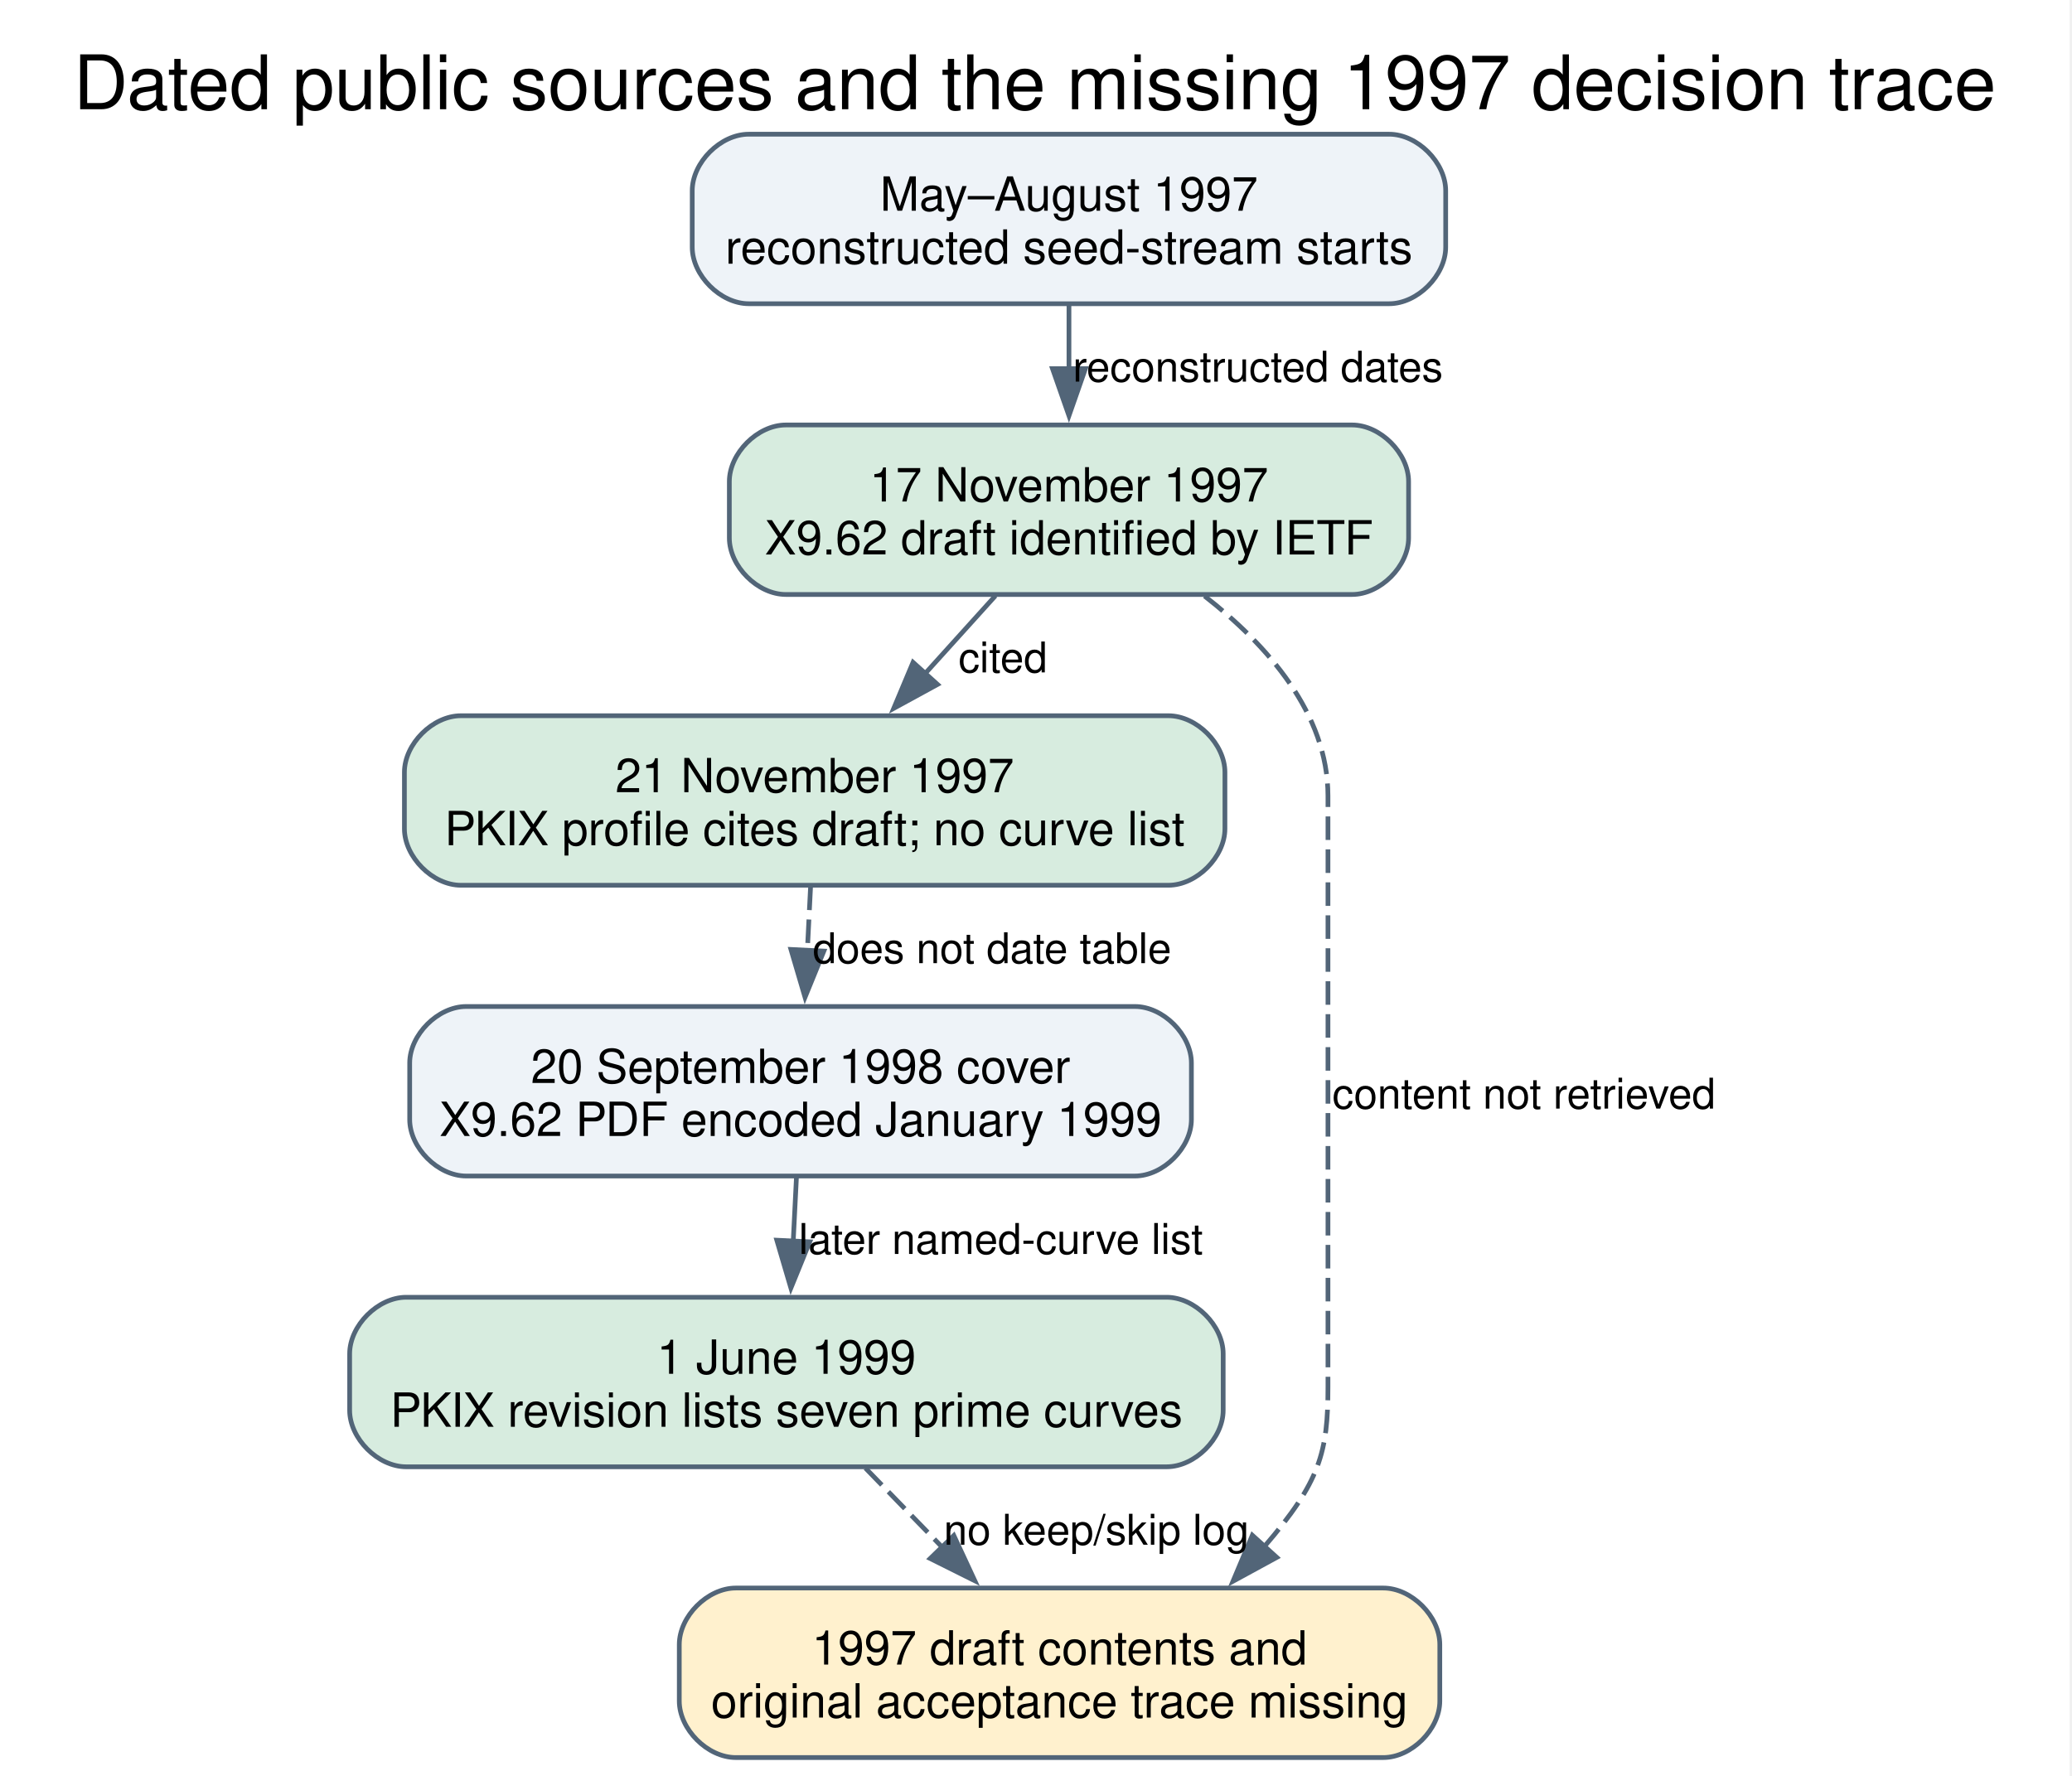
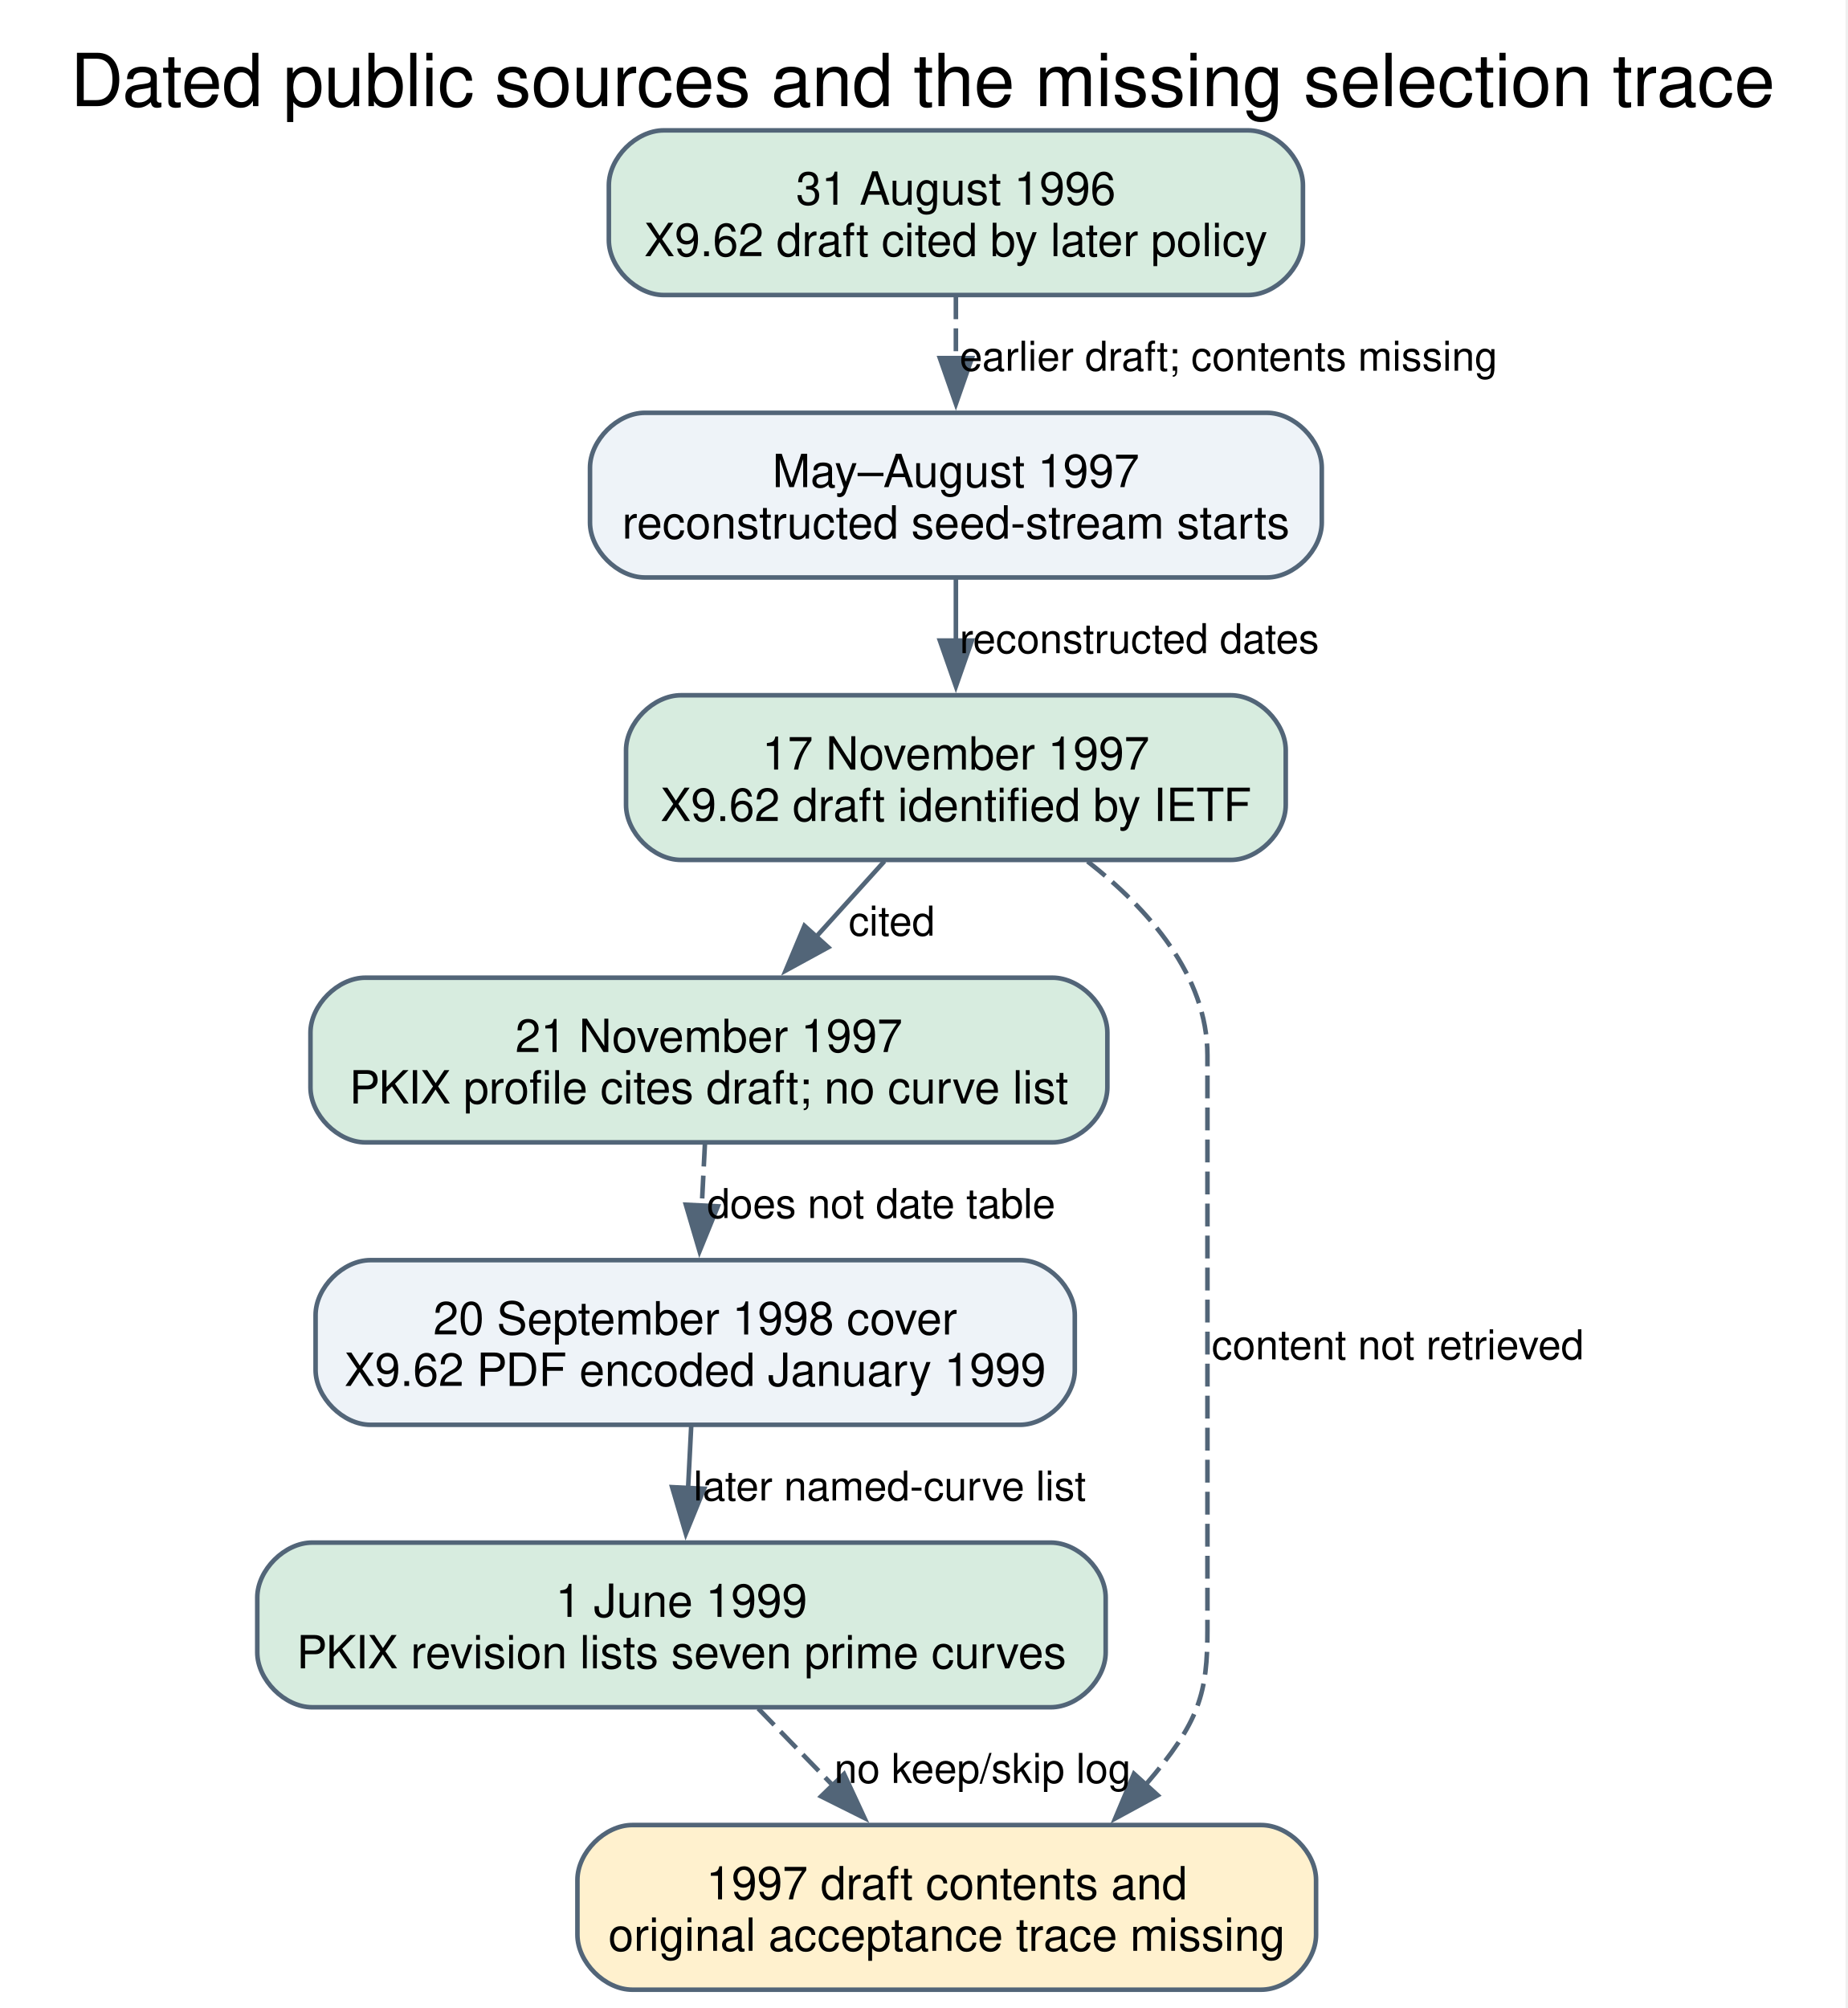
- <svg xmlns="http://www.w3.org/2000/svg" width="440pt" height="377pt" viewBox="0.00 0.00 440.00 377.00">
-   <g id="graph0" class="graph" transform="scale(1 1) rotate(0) translate(4 373.25)">
-     <polygon fill="white" stroke="none" points="-4,4 -4,-373.25 435.5,-373.25 435.5,4 -4,4" />
-     <text xml:space="preserve" text-anchor="middle" x="215.75" y="-350.05" font-family="Helvetica,sans-Serif" font-size="16.00">Dated public sources and the missing 1997 decision trace</text>
+ <svg xmlns="http://www.w3.org/2000/svg" width="404pt" height="439pt" viewBox="0.00 0.00 404.00 439.00">
+   <g id="graph0" class="graph" transform="scale(1 1) rotate(0) translate(4 435)">
+     <polygon fill="white" stroke="none" points="-4,4 -4,-435 399.5,-435 399.5,4 -4,4" />
+     <text xml:space="preserve" text-anchor="middle" x="197.75" y="-411.8" font-family="Helvetica,sans-Serif" font-size="16.00">Dated public sources and the missing selection trace</text>
    <g id="node1" class="node">
-       <path fill="#eef3f8" stroke="#526578" d="M291,-344.75C291,-344.75 155,-344.75 155,-344.75 149,-344.75 143,-338.75 143,-332.75 143,-332.75 143,-320.75 143,-320.75 143,-314.75 149,-308.75 155,-308.75 155,-308.75 291,-308.75 291,-308.75 297,-308.75 303,-314.75 303,-320.75 303,-320.75 303,-332.75 303,-332.75 303,-338.75 297,-344.75 291,-344.75" />
-       <text xml:space="preserve" text-anchor="middle" x="223" y="-328.5" font-family="Helvetica,sans-Serif" font-size="10.00">May–August 1997</text>
-       <text xml:space="preserve" text-anchor="middle" x="223" y="-317.25" font-family="Helvetica,sans-Serif" font-size="10.00">reconstructed seed-stream starts</text>
+       <path fill="#d7ecdf" stroke="#526578" d="M268.88,-406.5C268.88,-406.5 141.12,-406.5 141.12,-406.5 135.12,-406.5 129.12,-400.5 129.12,-394.5 129.12,-394.5 129.12,-382.5 129.12,-382.5 129.12,-376.5 135.12,-370.5 141.12,-370.5 141.12,-370.5 268.88,-370.5 268.88,-370.5 274.88,-370.5 280.88,-376.5 280.88,-382.5 280.88,-382.5 280.88,-394.5 280.88,-394.5 280.88,-400.5 274.88,-406.5 268.88,-406.5" />
+       <text xml:space="preserve" text-anchor="middle" x="205" y="-390.25" font-family="Helvetica,sans-Serif" font-size="10.00">31 August 1996</text>
+       <text xml:space="preserve" text-anchor="middle" x="205" y="-379" font-family="Helvetica,sans-Serif" font-size="10.00">X9.62 draft cited by later policy</text>
    </g>
    <g id="node2" class="node">
-       <path fill="#d7ecdf" stroke="#526578" d="M283.12,-283C283.12,-283 162.88,-283 162.88,-283 156.88,-283 150.88,-277 150.88,-271 150.88,-271 150.88,-259 150.88,-259 150.88,-253 156.88,-247 162.88,-247 162.88,-247 283.12,-247 283.12,-247 289.12,-247 295.12,-253 295.12,-259 295.12,-259 295.12,-271 295.12,-271 295.12,-277 289.12,-283 283.12,-283" />
-       <text xml:space="preserve" text-anchor="middle" x="223" y="-266.75" font-family="Helvetica,sans-Serif" font-size="10.00">17 November 1997</text>
-       <text xml:space="preserve" text-anchor="middle" x="223" y="-255.5" font-family="Helvetica,sans-Serif" font-size="10.00">X9.62 draft identified by IETF</text>
+       <path fill="#eef3f8" stroke="#526578" d="M273,-344.75C273,-344.75 137,-344.75 137,-344.75 131,-344.75 125,-338.75 125,-332.75 125,-332.75 125,-320.75 125,-320.75 125,-314.75 131,-308.75 137,-308.75 137,-308.75 273,-308.75 273,-308.75 279,-308.75 285,-314.75 285,-320.75 285,-320.75 285,-332.75 285,-332.75 285,-338.75 279,-344.75 273,-344.75" />
+       <text xml:space="preserve" text-anchor="middle" x="205" y="-328.5" font-family="Helvetica,sans-Serif" font-size="10.00">May–August 1997</text>
+       <text xml:space="preserve" text-anchor="middle" x="205" y="-317.25" font-family="Helvetica,sans-Serif" font-size="10.00">reconstructed seed-stream starts</text>
    </g>
    <g id="edge1" class="edge">
-       <path fill="none" stroke="#526578" d="M223,-308.47C223,-304.17 223,-299.45 223,-294.76" />
-       <polygon fill="#526578" stroke="#526578" points="226.5,-294.96 223,-284.96 219.5,-294.96 226.5,-294.96" />
-       <text xml:space="preserve" text-anchor="middle" x="263.12" y="-292.2" font-family="Helvetica,sans-Serif" font-size="9.00">reconstructed dates</text>
+       <path fill="none" stroke="#526578" stroke-dasharray="5,2" d="M205,-370.22C205,-365.92 205,-361.2 205,-356.51" />
+       <polygon fill="#526578" stroke="#526578" points="208.5,-356.71 205,-346.71 201.5,-356.71 208.5,-356.71" />
+       <text xml:space="preserve" text-anchor="middle" x="264.62" y="-353.95" font-family="Helvetica,sans-Serif" font-size="9.00">earlier draft; contents missing</text>
    </g>
    <g id="node3" class="node">
-       <path fill="#d7ecdf" stroke="#526578" d="M244.12,-221.25C244.12,-221.25 93.88,-221.25 93.88,-221.25 87.88,-221.25 81.88,-215.25 81.88,-209.25 81.88,-209.25 81.88,-197.25 81.88,-197.25 81.88,-191.25 87.88,-185.25 93.88,-185.25 93.88,-185.25 244.12,-185.25 244.12,-185.25 250.12,-185.25 256.12,-191.25 256.12,-197.25 256.12,-197.25 256.12,-209.25 256.12,-209.25 256.12,-215.25 250.12,-221.25 244.12,-221.25" />
-       <text xml:space="preserve" text-anchor="middle" x="169" y="-205" font-family="Helvetica,sans-Serif" font-size="10.00">21 November 1997</text>
-       <text xml:space="preserve" text-anchor="middle" x="169" y="-193.75" font-family="Helvetica,sans-Serif" font-size="10.00">PKIX profile cites draft; no curve list</text>
+       <path fill="#d7ecdf" stroke="#526578" d="M265.12,-283C265.12,-283 144.88,-283 144.88,-283 138.88,-283 132.88,-277 132.88,-271 132.88,-271 132.88,-259 132.88,-259 132.88,-253 138.88,-247 144.88,-247 144.88,-247 265.12,-247 265.12,-247 271.12,-247 277.12,-253 277.12,-259 277.12,-259 277.12,-271 277.12,-271 277.12,-277 271.12,-283 265.12,-283" />
+       <text xml:space="preserve" text-anchor="middle" x="205" y="-266.75" font-family="Helvetica,sans-Serif" font-size="10.00">17 November 1997</text>
+       <text xml:space="preserve" text-anchor="middle" x="205" y="-255.5" font-family="Helvetica,sans-Serif" font-size="10.00">X9.62 draft identified by IETF</text>
    </g>
    <g id="edge2" class="edge">
-       <path fill="none" stroke="#526578" d="M207.38,-246.72C202.72,-241.56 197.51,-235.79 192.46,-230.21" />
-       <polygon fill="#526578" stroke="#526578" points="195.09,-227.9 185.79,-222.82 189.89,-232.59 195.09,-227.9" />
-       <text xml:space="preserve" text-anchor="middle" x="208.98" y="-230.45" font-family="Helvetica,sans-Serif" font-size="9.00">cited</text>
+       <path fill="none" stroke="#526578" d="M205,-308.47C205,-304.17 205,-299.45 205,-294.76" />
+       <polygon fill="#526578" stroke="#526578" points="208.5,-294.96 205,-284.96 201.5,-294.96 208.5,-294.96" />
+       <text xml:space="preserve" text-anchor="middle" x="245.12" y="-292.2" font-family="Helvetica,sans-Serif" font-size="9.00">reconstructed dates</text>
+     </g>
+     <g id="node4" class="node">
+       <path fill="#d7ecdf" stroke="#526578" d="M226.12,-221.25C226.12,-221.25 75.88,-221.25 75.88,-221.25 69.88,-221.25 63.88,-215.25 63.88,-209.25 63.88,-209.25 63.88,-197.25 63.88,-197.25 63.88,-191.25 69.88,-185.25 75.88,-185.25 75.88,-185.25 226.12,-185.25 226.12,-185.25 232.12,-185.25 238.12,-191.25 238.12,-197.25 238.12,-197.25 238.12,-209.25 238.12,-209.25 238.12,-215.25 232.12,-221.25 226.12,-221.25" />
+       <text xml:space="preserve" text-anchor="middle" x="151" y="-205" font-family="Helvetica,sans-Serif" font-size="10.00">21 November 1997</text>
+       <text xml:space="preserve" text-anchor="middle" x="151" y="-193.75" font-family="Helvetica,sans-Serif" font-size="10.00">PKIX profile cites draft; no curve list</text>
+     </g>
+     <g id="edge3" class="edge">
+       <path fill="none" stroke="#526578" d="M189.38,-246.72C184.72,-241.56 179.51,-235.79 174.46,-230.21" />
+       <polygon fill="#526578" stroke="#526578" points="177.09,-227.9 167.79,-222.82 171.89,-232.59 177.09,-227.9" />
+       <text xml:space="preserve" text-anchor="middle" x="190.98" y="-230.45" font-family="Helvetica,sans-Serif" font-size="9.00">cited</text>
+     </g>
+     <g id="node7" class="node">
+       <path fill="#fff1ce" stroke="#526578" d="M271.75,-36C271.75,-36 134.25,-36 134.25,-36 128.25,-36 122.25,-30 122.25,-24 122.25,-24 122.25,-12 122.25,-12 122.25,-6 128.25,0 134.25,0 134.25,0 271.75,0 271.75,0 277.75,0 283.75,-6 283.75,-12 283.75,-12 283.75,-24 283.75,-24 283.75,-30 277.75,-36 271.75,-36" />
+       <text xml:space="preserve" text-anchor="middle" x="203" y="-19.75" font-family="Helvetica,sans-Serif" font-size="10.00">1997 draft contents and</text>
+       <text xml:space="preserve" text-anchor="middle" x="203" y="-8.5" font-family="Helvetica,sans-Serif" font-size="10.00">original acceptance trace missing</text>
+     </g>
+     <g id="edge6" class="edge">
+       <path fill="none" stroke="#526578" stroke-dasharray="5,2" d="M233.79,-246.67C247.1,-236.3 260,-221.73 260,-204.25 260,-204.25 260,-204.25 260,-78.75 260,-64.84 258.36,-58.6 246.51,-44.83" />
+       <polygon fill="#526578" stroke="#526578" points="249.13,-42.51 239.83,-37.44 243.94,-47.21 249.13,-42.51" />
+       <text xml:space="preserve" text-anchor="middle" x="301.62" y="-137.82" font-family="Helvetica,sans-Serif" font-size="9.00">content not retrieved</text>
+     </g>
+     <g id="node5" class="node">
+       <path fill="#eef3f8" stroke="#526578" d="M219,-159.5C219,-159.5 77,-159.5 77,-159.5 71,-159.5 65,-153.5 65,-147.5 65,-147.5 65,-135.5 65,-135.5 65,-129.5 71,-123.5 77,-123.5 77,-123.5 219,-123.5 219,-123.5 225,-123.5 231,-129.5 231,-135.5 231,-135.5 231,-147.5 231,-147.5 231,-153.5 225,-159.5 219,-159.5" />
+       <text xml:space="preserve" text-anchor="middle" x="148" y="-143.25" font-family="Helvetica,sans-Serif" font-size="10.00">20 September 1998 cover</text>
+       <text xml:space="preserve" text-anchor="middle" x="148" y="-132" font-family="Helvetica,sans-Serif" font-size="10.00">X9.62 PDF encoded January 1999</text>
+     </g>
+     <g id="edge4" class="edge">
+       <path fill="none" stroke="#526578" stroke-dasharray="5,2" d="M150.13,-184.97C149.92,-180.67 149.68,-175.95 149.44,-171.26" />
+       <polygon fill="#526578" stroke="#526578" points="152.95,-171.27 148.95,-161.46 145.96,-171.62 152.95,-171.27" />
+       <text xml:space="preserve" text-anchor="middle" x="188.68" y="-168.7" font-family="Helvetica,sans-Serif" font-size="9.00">does not date table</text>
    </g>
    <g id="node6" class="node">
-       <path fill="#fff1ce" stroke="#526578" d="M289.75,-36C289.75,-36 152.25,-36 152.25,-36 146.25,-36 140.25,-30 140.25,-24 140.25,-24 140.25,-12 140.25,-12 140.25,-6 146.25,0 152.25,0 152.25,0 289.75,0 289.75,0 295.75,0 301.75,-6 301.75,-12 301.75,-12 301.75,-24 301.75,-24 301.75,-30 295.75,-36 289.75,-36" />
-       <text xml:space="preserve" text-anchor="middle" x="221" y="-19.75" font-family="Helvetica,sans-Serif" font-size="10.00">1997 draft contents and</text>
-       <text xml:space="preserve" text-anchor="middle" x="221" y="-8.5" font-family="Helvetica,sans-Serif" font-size="10.00">original acceptance trace missing</text>
+       <path fill="#d7ecdf" stroke="#526578" d="M225.75,-97.75C225.75,-97.75 64.25,-97.75 64.25,-97.75 58.25,-97.75 52.25,-91.75 52.25,-85.75 52.25,-85.75 52.25,-73.75 52.25,-73.75 52.25,-67.75 58.25,-61.75 64.25,-61.75 64.25,-61.75 225.75,-61.75 225.75,-61.75 231.75,-61.75 237.75,-67.75 237.75,-73.75 237.75,-73.75 237.75,-85.75 237.75,-85.75 237.75,-91.75 231.75,-97.75 225.75,-97.75" />
+       <text xml:space="preserve" text-anchor="middle" x="145" y="-81.5" font-family="Helvetica,sans-Serif" font-size="10.00">1 June 1999</text>
+       <text xml:space="preserve" text-anchor="middle" x="145" y="-70.25" font-family="Helvetica,sans-Serif" font-size="10.00">PKIX revision lists seven prime curves</text>
    </g>
    <g id="edge5" class="edge">
-       <path fill="none" stroke="#526578" stroke-dasharray="5,2" d="M251.79,-246.67C265.1,-236.3 278,-221.73 278,-204.25 278,-204.25 278,-204.25 278,-78.75 278,-64.84 276.36,-58.6 264.51,-44.83" />
-       <polygon fill="#526578" stroke="#526578" points="267.13,-42.51 257.83,-37.44 261.94,-47.21 267.13,-42.51" />
-       <text xml:space="preserve" text-anchor="middle" x="319.62" y="-137.82" font-family="Helvetica,sans-Serif" font-size="9.00">content not retrieved</text>
+       <path fill="none" stroke="#526578" d="M147.13,-123.22C146.92,-118.92 146.68,-114.2 146.44,-109.51" />
+       <polygon fill="#526578" stroke="#526578" points="149.95,-109.52 145.95,-99.71 142.96,-109.87 149.95,-109.52" />
+       <text xml:space="preserve" text-anchor="middle" x="190.55" y="-106.95" font-family="Helvetica,sans-Serif" font-size="9.00">later named-curve list</text>
    </g>
-     <g id="node4" class="node">
-       <path fill="#eef3f8" stroke="#526578" d="M237,-159.5C237,-159.5 95,-159.5 95,-159.5 89,-159.5 83,-153.5 83,-147.5 83,-147.5 83,-135.5 83,-135.5 83,-129.5 89,-123.5 95,-123.5 95,-123.5 237,-123.5 237,-123.5 243,-123.5 249,-129.5 249,-135.5 249,-135.5 249,-147.5 249,-147.5 249,-153.5 243,-159.5 237,-159.5" />
-       <text xml:space="preserve" text-anchor="middle" x="166" y="-143.25" font-family="Helvetica,sans-Serif" font-size="10.00">20 September 1998 cover</text>
-       <text xml:space="preserve" text-anchor="middle" x="166" y="-132" font-family="Helvetica,sans-Serif" font-size="10.00">X9.62 PDF encoded January 1999</text>
-     </g>
-     <g id="edge3" class="edge">
-       <path fill="none" stroke="#526578" stroke-dasharray="5,2" d="M168.13,-184.97C167.92,-180.67 167.68,-175.95 167.44,-171.26" />
-       <polygon fill="#526578" stroke="#526578" points="170.95,-171.27 166.95,-161.46 163.96,-171.62 170.95,-171.27" />
-       <text xml:space="preserve" text-anchor="middle" x="206.68" y="-168.7" font-family="Helvetica,sans-Serif" font-size="9.00">does not date table</text>
-     </g>
-     <g id="node5" class="node">
-       <path fill="#d7ecdf" stroke="#526578" d="M243.75,-97.75C243.75,-97.75 82.25,-97.75 82.25,-97.75 76.25,-97.75 70.25,-91.75 70.25,-85.75 70.25,-85.75 70.25,-73.75 70.25,-73.75 70.25,-67.75 76.25,-61.75 82.25,-61.75 82.25,-61.75 243.75,-61.75 243.75,-61.75 249.75,-61.75 255.75,-67.75 255.75,-73.75 255.75,-73.75 255.75,-85.75 255.75,-85.75 255.75,-91.75 249.75,-97.75 243.75,-97.75" />
-       <text xml:space="preserve" text-anchor="middle" x="163" y="-81.5" font-family="Helvetica,sans-Serif" font-size="10.00">1 June 1999</text>
-       <text xml:space="preserve" text-anchor="middle" x="163" y="-70.25" font-family="Helvetica,sans-Serif" font-size="10.00">PKIX revision lists seven prime curves</text>
-     </g>
-     <g id="edge4" class="edge">
-       <path fill="none" stroke="#526578" d="M165.13,-123.22C164.92,-118.92 164.68,-114.2 164.44,-109.51" />
-       <polygon fill="#526578" stroke="#526578" points="167.95,-109.52 163.95,-99.71 160.96,-109.87 167.95,-109.52" />
-       <text xml:space="preserve" text-anchor="middle" x="208.55" y="-106.95" font-family="Helvetica,sans-Serif" font-size="9.00">later named-curve list</text>
-     </g>
-     <g id="edge6" class="edge">
-       <path fill="none" stroke="#526578" stroke-dasharray="5,2" d="M179.78,-61.47C184.9,-56.19 190.65,-50.27 196.19,-44.56" />
-       <polygon fill="#526578" stroke="#526578" points="198.55,-47.15 203.01,-37.54 193.53,-42.27 198.55,-47.15" />
-       <text xml:space="preserve" text-anchor="middle" x="228.85" y="-45.2" font-family="Helvetica,sans-Serif" font-size="9.00">no keep/skip log</text>
+     <g id="edge7" class="edge">
+       <path fill="none" stroke="#526578" stroke-dasharray="5,2" d="M161.78,-61.47C166.9,-56.19 172.65,-50.27 178.19,-44.56" />
+       <polygon fill="#526578" stroke="#526578" points="180.55,-47.15 185.01,-37.54 175.53,-42.27 180.55,-47.15" />
+       <text xml:space="preserve" text-anchor="middle" x="210.85" y="-45.2" font-family="Helvetica,sans-Serif" font-size="9.00">no keep/skip log</text>
    </g>
  </g>
</svg>
